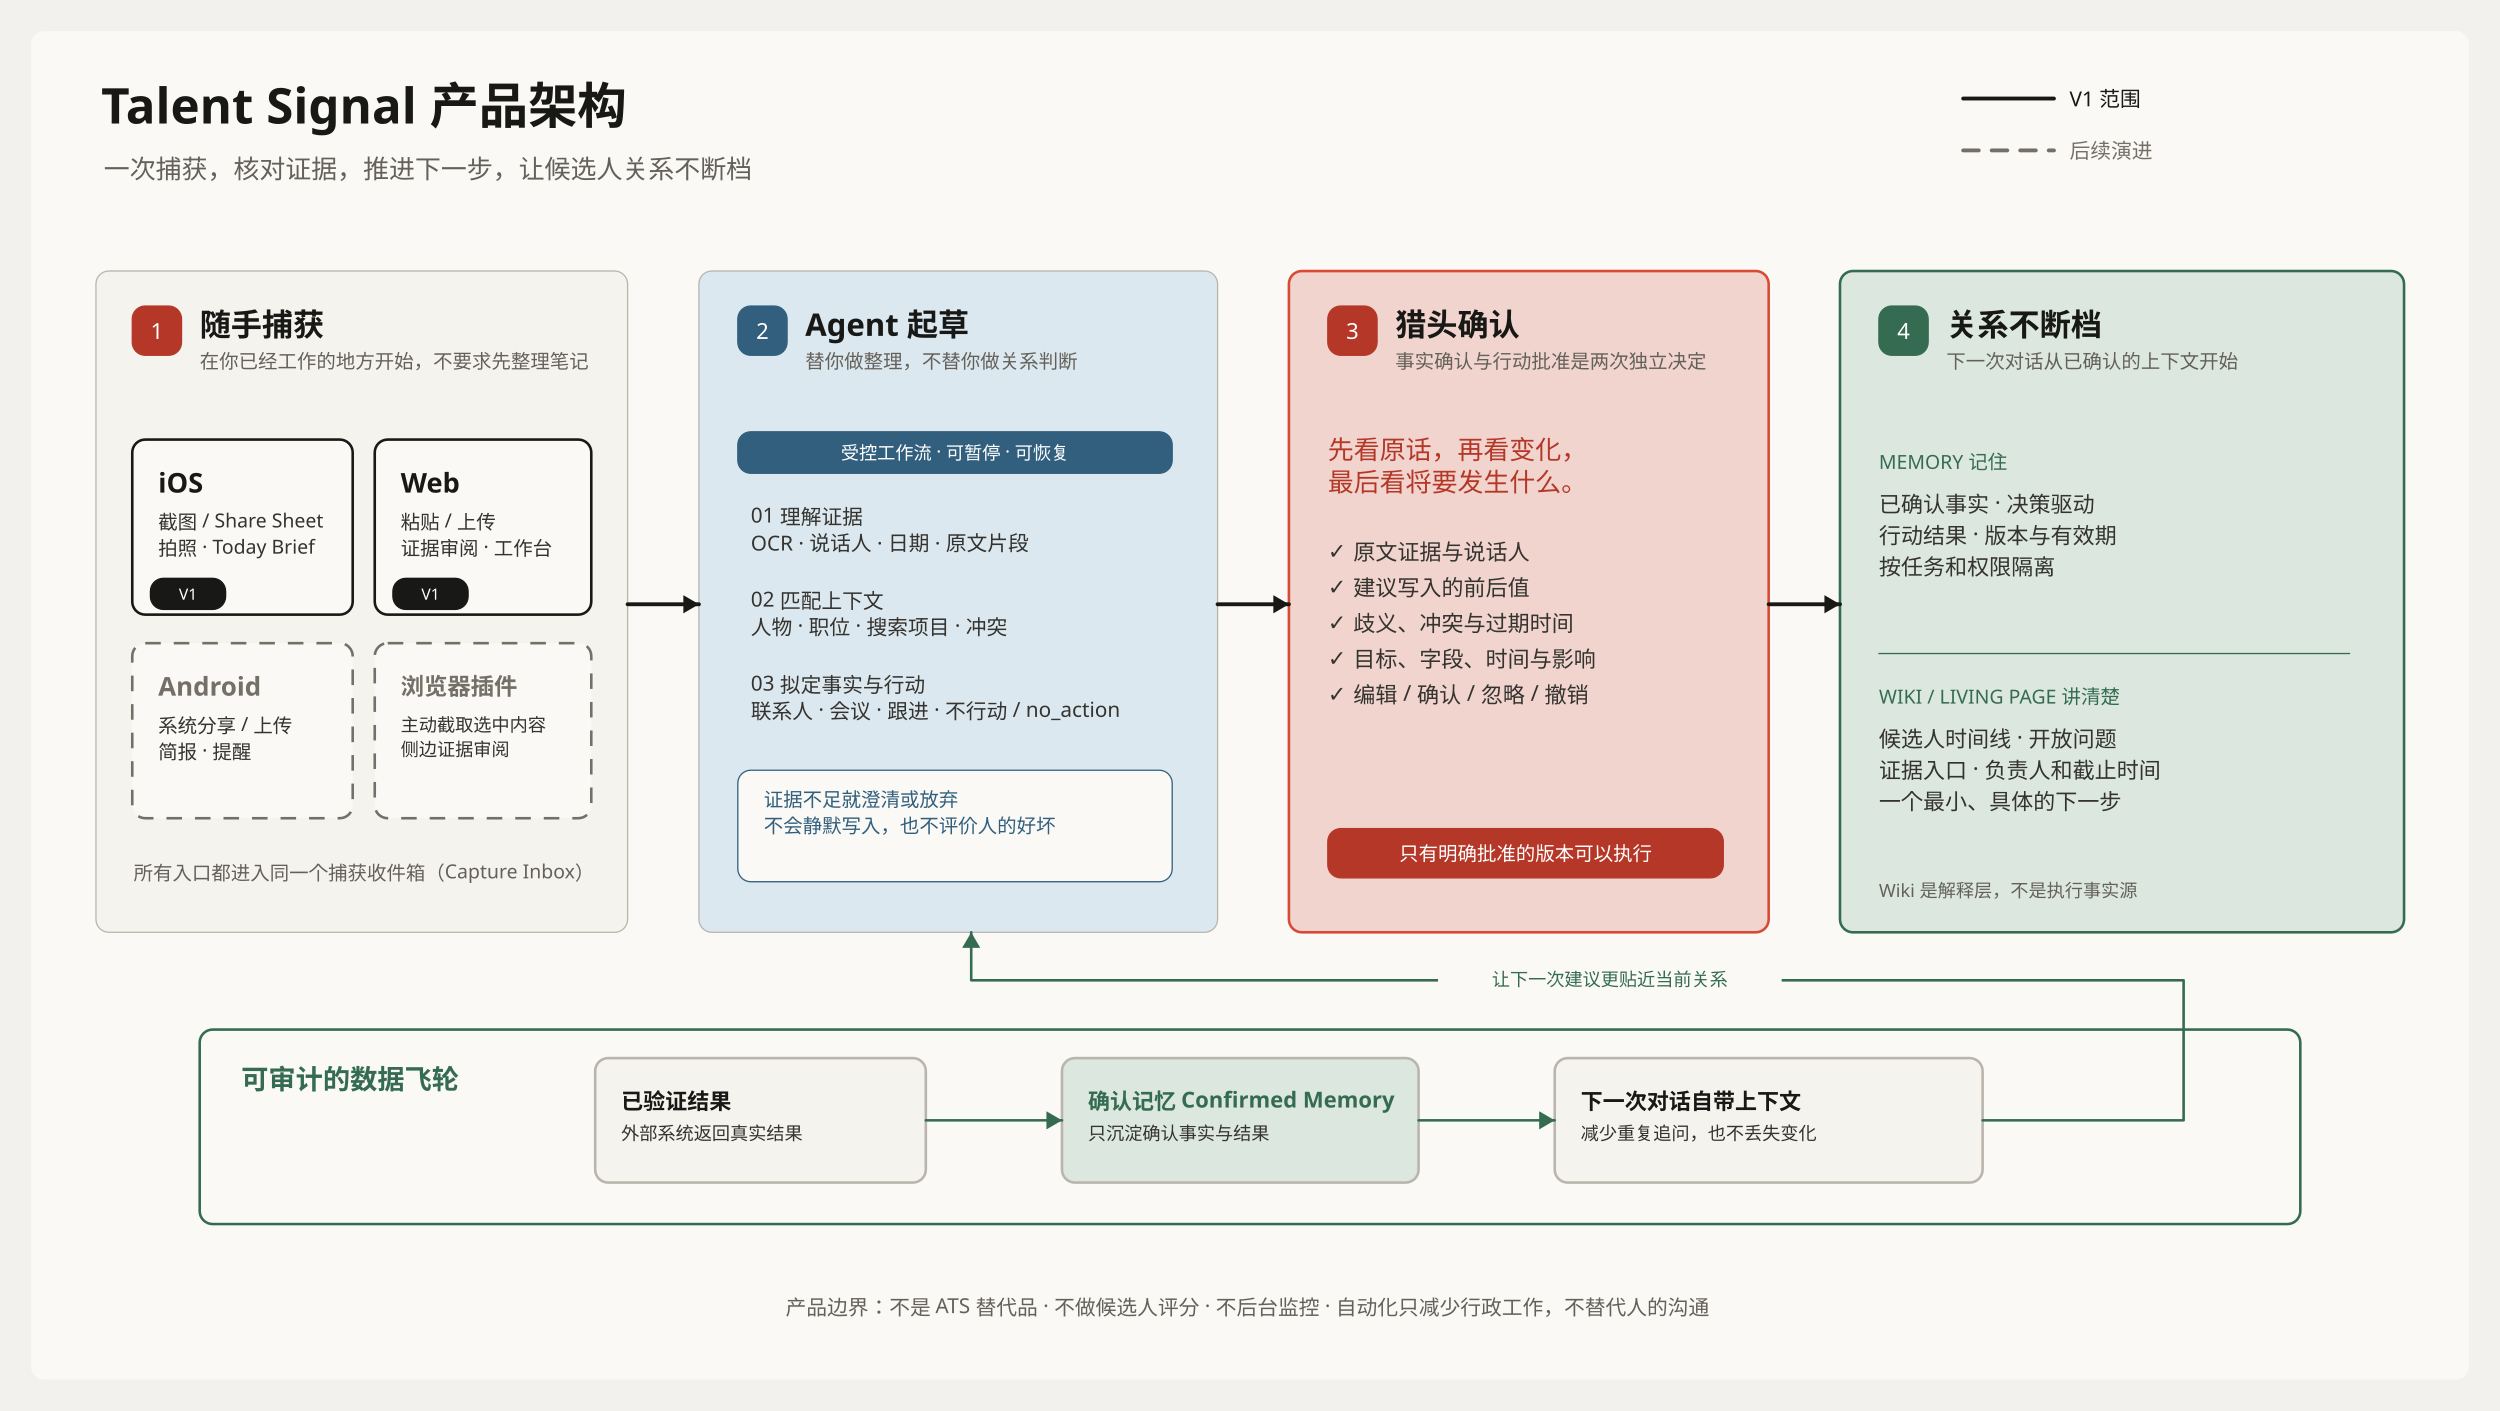
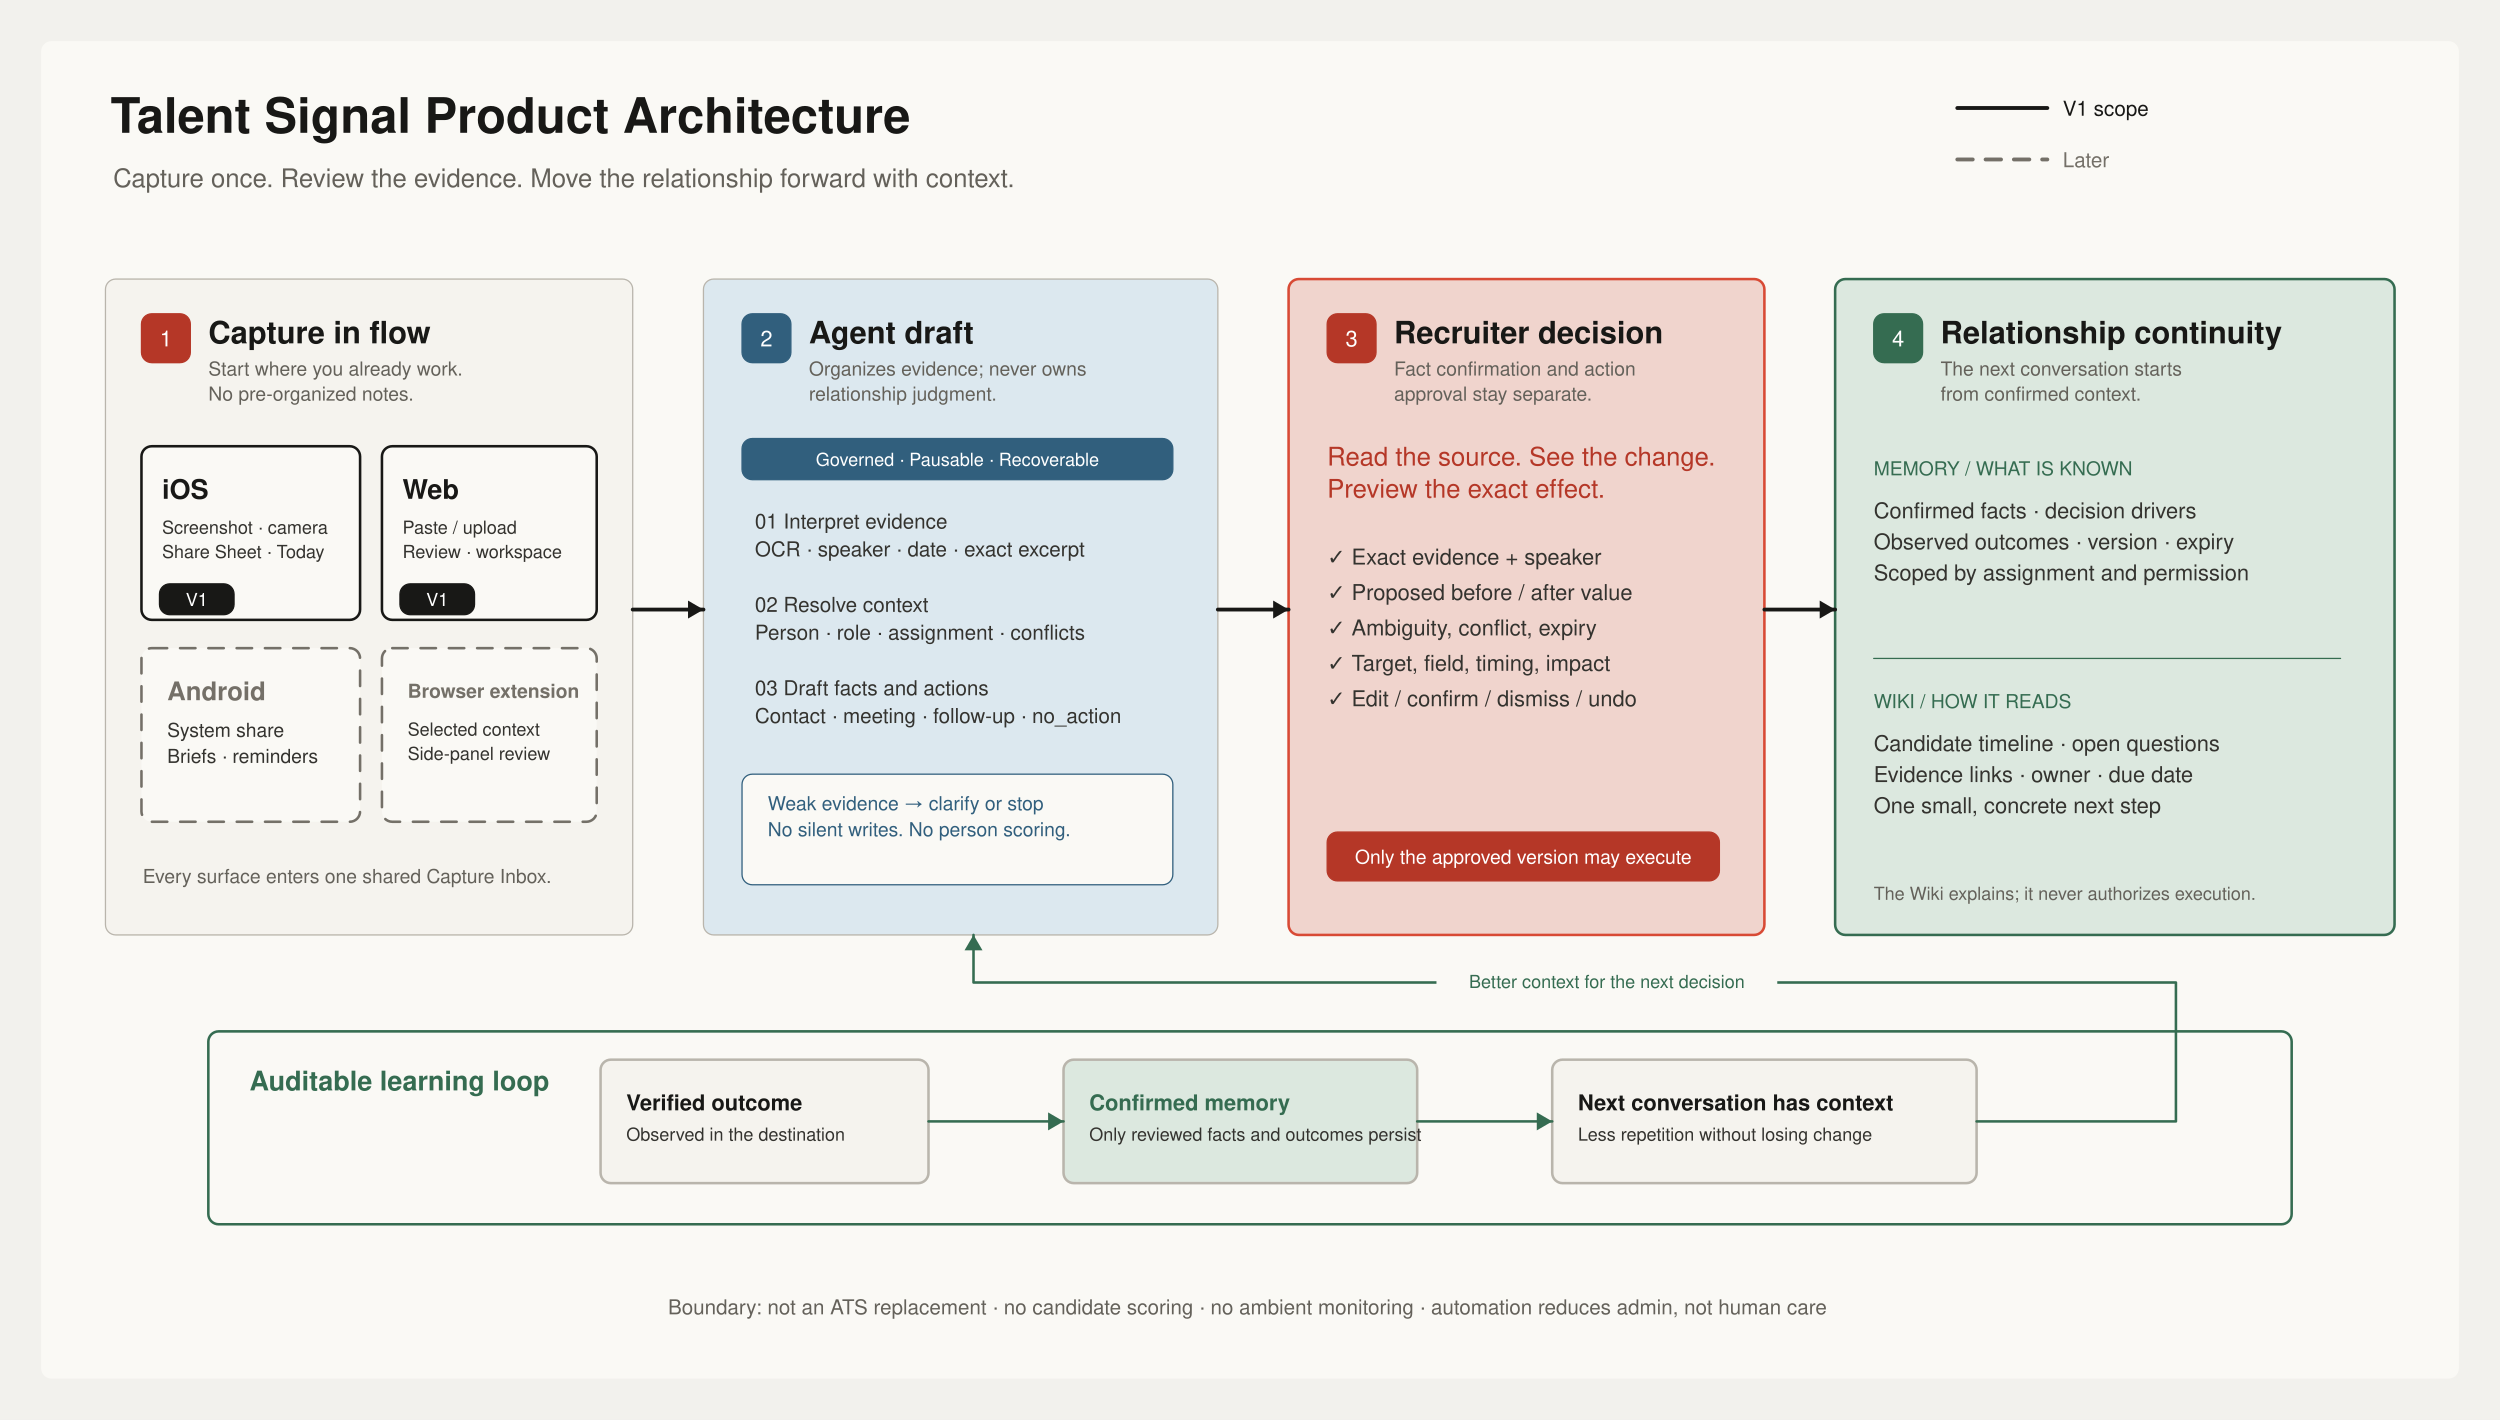
- <svg xmlns="http://www.w3.org/2000/svg" viewBox="-4 -4 1928 1088" width="1928" height="1088">
-   <rect x="-4" y="-4" width="1928" height="1088" fill="#f2f1ed" />
-   <rect x="20" y="20" width="1880" height="1040" rx="10" fill="#faf9f5" stroke="none" stroke-width="0" stroke-dasharray="none" />
-   <text fill="#181816" font-family="Hiragino Sans GB, sans-serif" font-size="38" font-weight="700" text-anchor="start">
-     <tspan x="74" y="91.25">Talent Signal 产品架构</tspan>
-   </text>
-   <text fill="#64615a" font-family="Hiragino Sans GB, sans-serif" font-size="20" font-weight="400" text-anchor="start">
-     <tspan x="76" y="133.5">一次捕获，核对证据，推进下一步，让候选人关系不断档</tspan>
-   </text>
-   <polyline points="1510,72 1580,72" fill="none" stroke="#181816" stroke-width="3" stroke-linecap="round" stroke-linejoin="round" stroke-dasharray="none" />
-   <text fill="#181816" font-family="Hiragino Sans GB, sans-serif" font-size="16" font-weight="400" text-anchor="start">
-     <tspan x="1592" y="78">V1 范围</tspan>
-   </text>
-   <polyline points="1510,112 1580,112" fill="none" stroke="#747068" stroke-width="3" stroke-linecap="round" stroke-linejoin="round" stroke-dasharray="12 10" />
-   <text fill="#747068" font-family="Hiragino Sans GB, sans-serif" font-size="16" font-weight="400" text-anchor="start">
-     <tspan x="1592" y="118">后续演进</tspan>
-   </text>
-   <rect x="70" y="205" width="410" height="510" rx="10" fill="#f5f3ee" stroke="#b9b5ac" stroke-width="1" stroke-dasharray="none" />
-   <rect x="535" y="205" width="400" height="510" rx="10" fill="#dce8ef" stroke="#b9b5ac" stroke-width="1" stroke-dasharray="none" />
-   <rect x="990" y="205" width="370" height="510" rx="10" fill="#f0d4cd" stroke="#d84a35" stroke-width="2" stroke-dasharray="none" />
-   <rect x="1415" y="205" width="435" height="510" rx="10" fill="#dce8df" stroke="#356c51" stroke-width="2" stroke-dasharray="none" />
-   <polyline points="480,462 535,462" fill="none" stroke="#181816" stroke-width="3" stroke-linecap="round" stroke-linejoin="round" stroke-dasharray="none" />
+ <svg xmlns="http://www.w3.org/2000/svg" viewBox="-12 -12 1944 1104" width="1944" height="1104">
+   <rect x="-12" y="-12" width="1944" height="1104" fill="#f2f1ed" />
+   <rect x="20" y="20" width="1880" height="1040" rx="8" fill="#faf9f5" stroke="none" stroke-width="0" stroke-dasharray="none" stroke-linecap="round" stroke-linejoin="round" opacity="1" />
+   <text fill="#181816" font-family="&quot;Helvetica Neue&quot;, Helvetica, &quot;PingFang SC&quot;, Arial, sans-serif" font-size="38" font-weight="700" text-anchor="start" opacity="1">
+     <tspan x="74" y="91.25">Talent Signal Product Architecture</tspan>
+   </text>
+   <text fill="#64615a" font-family="&quot;Helvetica Neue&quot;, Helvetica, &quot;PingFang SC&quot;, Arial, sans-serif" font-size="20" font-weight="400" text-anchor="start" opacity="1">
+     <tspan x="76" y="133.5">Capture once. Review the evidence. Move the relationship forward with context.</tspan>
+   </text>
+   <polyline points="1510,72 1580,72" fill="none" stroke="#181816" stroke-width="3" stroke-dasharray="none" stroke-linecap="round" stroke-linejoin="round" opacity="1" />
+   <text fill="#181816" font-family="&quot;Helvetica Neue&quot;, Helvetica, &quot;PingFang SC&quot;, Arial, sans-serif" font-size="16" font-weight="400" text-anchor="start" opacity="1">
+     <tspan x="1592" y="78">V1 scope</tspan>
+   </text>
+   <polyline points="1510,112 1580,112" fill="none" stroke="#747068" stroke-width="3" stroke-dasharray="12 10" stroke-linecap="round" stroke-linejoin="round" opacity="1" />
+   <text fill="#747068" font-family="&quot;Helvetica Neue&quot;, Helvetica, &quot;PingFang SC&quot;, Arial, sans-serif" font-size="16" font-weight="400" text-anchor="start" opacity="1">
+     <tspan x="1592" y="118">Later</tspan>
+   </text>
+   <rect x="70" y="205" width="410" height="510" rx="8" fill="#f5f3ee" stroke="#b9b5ac" stroke-width="1" stroke-dasharray="none" stroke-linecap="round" stroke-linejoin="round" opacity="1" />
+   <rect x="535" y="205" width="400" height="510" rx="8" fill="#dce8ef" stroke="#b9b5ac" stroke-width="1" stroke-dasharray="none" stroke-linecap="round" stroke-linejoin="round" opacity="1" />
+   <rect x="990" y="205" width="370" height="510" rx="8" fill="#f0d4cd" stroke="#d84a35" stroke-width="2" stroke-dasharray="none" stroke-linecap="round" stroke-linejoin="round" opacity="1" />
+   <rect x="1415" y="205" width="435" height="510" rx="8" fill="#dce8df" stroke="#356c51" stroke-width="2" stroke-dasharray="none" stroke-linecap="round" stroke-linejoin="round" opacity="1" />
+   <polyline points="480,462 535,462" fill="none" stroke="#181816" stroke-width="3" stroke-dasharray="none" stroke-linecap="round" stroke-linejoin="round" opacity="1" />
  <polygon points="535,462 523,469 523,455" fill="#181816" />
-   <polyline points="935,462 990,462" fill="none" stroke="#181816" stroke-width="3" stroke-linecap="round" stroke-linejoin="round" stroke-dasharray="none" />
+   <polyline points="935,462 990,462" fill="none" stroke="#181816" stroke-width="3" stroke-dasharray="none" stroke-linecap="round" stroke-linejoin="round" opacity="1" />
  <polygon points="990,462 978,469 978,455" fill="#181816" />
-   <polyline points="1360,462 1415,462" fill="none" stroke="#181816" stroke-width="3" stroke-linecap="round" stroke-linejoin="round" stroke-dasharray="none" />
+   <polyline points="1360,462 1415,462" fill="none" stroke="#181816" stroke-width="3" stroke-dasharray="none" stroke-linecap="round" stroke-linejoin="round" opacity="1" />
  <polygon points="1415,462 1403,469 1403,455" fill="#181816" />
-   <rect x="98" y="232" width="38" height="38" rx="10" fill="#b53727" stroke="#b53727" stroke-width="1" stroke-dasharray="none" />
-   <text fill="#ffffff" font-family="Hiragino Sans GB, sans-serif" font-size="17" font-weight="400" text-anchor="middle">
+   <rect x="98" y="232" width="38" height="38" rx="8" fill="#b53727" stroke="#b53727" stroke-width="1" stroke-dasharray="none" stroke-linecap="round" stroke-linejoin="round" opacity="1" />
+   <text fill="#ffffff" font-family="&quot;Helvetica Neue&quot;, Helvetica, &quot;PingFang SC&quot;, Arial, sans-serif" font-size="17" font-weight="400" text-anchor="middle" opacity="1">
    <tspan x="117" y="257.375">1</tspan>
  </text>
-   <text fill="#181816" font-family="Hiragino Sans GB, sans-serif" font-size="24" font-weight="700" text-anchor="start">
-     <tspan x="150" y="255">随手捕获</tspan>
-   </text>
-   <text fill="#64615a" font-family="Hiragino Sans GB, sans-serif" font-size="15" font-weight="400" text-anchor="start">
-     <tspan x="150" y="280">在你已经工作的地方开始，不要求先整理笔记</tspan>
-   </text>
-   <rect x="98" y="335" width="170" height="135" rx="10" fill="#faf9f5" stroke="#181816" stroke-width="2" stroke-dasharray="none" />
-   <text fill="#181816" font-family="Hiragino Sans GB, sans-serif" font-size="21" font-weight="700" text-anchor="start">
-     <tspan x="118" y="375.875">iOS</tspan>
-   </text>
-   <text fill="#34332f" font-family="Hiragino Sans GB, sans-serif" font-size="15" font-weight="400" text-anchor="start">
-     <tspan x="118" y="404">截图 / Share Sheet</tspan>
-     <tspan x="118" y="424.25">拍照 · Today Brief</tspan>
-   </text>
-   <rect x="112" y="442" width="58" height="24" rx="10" fill="#181816" stroke="#181816" stroke-width="1" stroke-dasharray="none" />
-   <text fill="#ffffff" font-family="Hiragino Sans GB, sans-serif" font-size="12" font-weight="400" text-anchor="middle">
-     <tspan x="141" y="458.5">V1</tspan>
-   </text>
-   <rect x="285" y="335" width="167" height="135" rx="10" fill="#faf9f5" stroke="#181816" stroke-width="2" stroke-dasharray="none" />
-   <text fill="#181816" font-family="Hiragino Sans GB, sans-serif" font-size="21" font-weight="700" text-anchor="start">
-     <tspan x="305" y="375.875">Web</tspan>
-   </text>
-   <text fill="#34332f" font-family="Hiragino Sans GB, sans-serif" font-size="15" font-weight="400" text-anchor="start">
-     <tspan x="305" y="404">粘贴 / 上传</tspan>
-     <tspan x="305" y="424.25">证据审阅 · 工作台</tspan>
-   </text>
-   <rect x="299" y="442" width="58" height="24" rx="10" fill="#181816" stroke="#181816" stroke-width="1" stroke-dasharray="none" />
-   <text fill="#ffffff" font-family="Hiragino Sans GB, sans-serif" font-size="12" font-weight="400" text-anchor="middle">
-     <tspan x="328" y="458.5">V1</tspan>
-   </text>
-   <rect x="98" y="492" width="170" height="135" rx="10" fill="#faf9f5" stroke="#747068" stroke-width="2" stroke-dasharray="12 10" />
-   <text fill="#747068" font-family="Hiragino Sans GB, sans-serif" font-size="20" font-weight="700" text-anchor="start">
+   <text fill="#181816" font-family="&quot;Helvetica Neue&quot;, Helvetica, &quot;PingFang SC&quot;, Arial, sans-serif" font-size="24" font-weight="700" text-anchor="start" opacity="1">
+     <tspan x="150" y="255">Capture in flow</tspan>
+   </text>
+   <text fill="#64615a" font-family="&quot;Helvetica Neue&quot;, Helvetica, &quot;PingFang SC&quot;, Arial, sans-serif" font-size="15" font-weight="400" text-anchor="start" opacity="1">
+     <tspan x="150" y="280">Start where you already work.</tspan>
+     <tspan x="150" y="299.5">No pre-organized notes.</tspan>
+   </text>
+   <rect x="98" y="335" width="170" height="135" rx="8" fill="#faf9f5" stroke="#181816" stroke-width="2" stroke-dasharray="none" stroke-linecap="round" stroke-linejoin="round" opacity="1" />
+   <text fill="#181816" font-family="&quot;Helvetica Neue&quot;, Helvetica, &quot;PingFang SC&quot;, Arial, sans-serif" font-size="21" font-weight="700" text-anchor="start" opacity="1">
+     <tspan x="114" y="375.875">iOS</tspan>
+   </text>
+   <text fill="#34332f" font-family="&quot;Helvetica Neue&quot;, Helvetica, &quot;PingFang SC&quot;, Arial, sans-serif" font-size="14" font-weight="400" text-anchor="start" opacity="1">
+     <tspan x="114" y="403">Screenshot · camera</tspan>
+     <tspan x="114" y="421.9">Share Sheet · Today</tspan>
+   </text>
+   <rect x="112" y="442" width="58" height="24" rx="8" fill="#181816" stroke="#181816" stroke-width="1" stroke-dasharray="none" stroke-linecap="round" stroke-linejoin="round" opacity="1" />
+   <text fill="#ffffff" font-family="&quot;Helvetica Neue&quot;, Helvetica, &quot;PingFang SC&quot;, Arial, sans-serif" font-size="14" font-weight="400" text-anchor="middle" opacity="1">
+     <tspan x="141" y="459.25">V1</tspan>
+   </text>
+   <rect x="285" y="335" width="167" height="135" rx="8" fill="#faf9f5" stroke="#181816" stroke-width="2" stroke-dasharray="none" stroke-linecap="round" stroke-linejoin="round" opacity="1" />
+   <text fill="#181816" font-family="&quot;Helvetica Neue&quot;, Helvetica, &quot;PingFang SC&quot;, Arial, sans-serif" font-size="21" font-weight="700" text-anchor="start" opacity="1">
+     <tspan x="301" y="375.875">Web</tspan>
+   </text>
+   <text fill="#34332f" font-family="&quot;Helvetica Neue&quot;, Helvetica, &quot;PingFang SC&quot;, Arial, sans-serif" font-size="14" font-weight="400" text-anchor="start" opacity="1">
+     <tspan x="301" y="403">Paste / upload</tspan>
+     <tspan x="301" y="421.9">Review · workspace</tspan>
+   </text>
+   <rect x="299" y="442" width="58" height="24" rx="8" fill="#181816" stroke="#181816" stroke-width="1" stroke-dasharray="none" stroke-linecap="round" stroke-linejoin="round" opacity="1" />
+   <text fill="#ffffff" font-family="&quot;Helvetica Neue&quot;, Helvetica, &quot;PingFang SC&quot;, Arial, sans-serif" font-size="14" font-weight="400" text-anchor="middle" opacity="1">
+     <tspan x="328" y="459.25">V1</tspan>
+   </text>
+   <rect x="98" y="492" width="170" height="135" rx="8" fill="#faf9f5" stroke="#747068" stroke-width="2" stroke-dasharray="12 10" stroke-linecap="round" stroke-linejoin="round" opacity="1" />
+   <text fill="#747068" font-family="&quot;Helvetica Neue&quot;, Helvetica, &quot;PingFang SC&quot;, Arial, sans-serif" font-size="20" font-weight="700" text-anchor="start" opacity="1">
    <tspan x="118" y="532.5">Android</tspan>
  </text>
-   <text fill="#34332f" font-family="Hiragino Sans GB, sans-serif" font-size="15" font-weight="400" text-anchor="start">
-     <tspan x="118" y="561">系统分享 / 上传</tspan>
-     <tspan x="118" y="581.25">简报 · 提醒</tspan>
-   </text>
-   <rect x="285" y="492" width="167" height="135" rx="10" fill="#faf9f5" stroke="#747068" stroke-width="2" stroke-dasharray="12 10" />
-   <text fill="#747068" font-family="Hiragino Sans GB, sans-serif" font-size="18" font-weight="700" text-anchor="start">
-     <tspan x="305" y="531.75">浏览器插件</tspan>
-   </text>
-   <text fill="#34332f" font-family="Hiragino Sans GB, sans-serif" font-size="14" font-weight="400" text-anchor="start">
-     <tspan x="305" y="560">主动截取选中内容</tspan>
-     <tspan x="305" y="578.9">侧边证据审阅</tspan>
-   </text>
-   <text fill="#64615a" font-family="Hiragino Sans GB, sans-serif" font-size="15" font-weight="400" text-anchor="start">
-     <tspan x="99" y="674.625">所有入口都进入同一个捕获收件箱（Capture Inbox）</tspan>
-   </text>
-   <rect x="565" y="232" width="38" height="38" rx="10" fill="#315f7d" stroke="#315f7d" stroke-width="1" stroke-dasharray="none" />
-   <text fill="#ffffff" font-family="Hiragino Sans GB, sans-serif" font-size="17" font-weight="400" text-anchor="middle">
+   <text fill="#34332f" font-family="&quot;Helvetica Neue&quot;, Helvetica, &quot;PingFang SC&quot;, Arial, sans-serif" font-size="15" font-weight="400" text-anchor="start" opacity="1">
+     <tspan x="118" y="561">System share</tspan>
+     <tspan x="118" y="581.25">Briefs · reminders</tspan>
+   </text>
+   <rect x="285" y="492" width="167" height="135" rx="8" fill="#faf9f5" stroke="#747068" stroke-width="2" stroke-dasharray="12 10" stroke-linecap="round" stroke-linejoin="round" opacity="1" />
+   <text fill="#747068" font-family="&quot;Helvetica Neue&quot;, Helvetica, &quot;PingFang SC&quot;, Arial, sans-serif" font-size="15" font-weight="700" text-anchor="start" opacity="1">
+     <tspan x="305" y="530.625">Browser extension</tspan>
+   </text>
+   <text fill="#34332f" font-family="&quot;Helvetica Neue&quot;, Helvetica, &quot;PingFang SC&quot;, Arial, sans-serif" font-size="14" font-weight="400" text-anchor="start" opacity="1">
+     <tspan x="305" y="560">Selected context</tspan>
+     <tspan x="305" y="578.9">Side-panel review</tspan>
+   </text>
+   <text fill="#64615a" font-family="&quot;Helvetica Neue&quot;, Helvetica, &quot;PingFang SC&quot;, Arial, sans-serif" font-size="15" font-weight="400" text-anchor="start" opacity="1">
+     <tspan x="99" y="674.625">Every surface enters one shared Capture Inbox.</tspan>
+   </text>
+   <rect x="565" y="232" width="38" height="38" rx="8" fill="#315f7d" stroke="#315f7d" stroke-width="1" stroke-dasharray="none" stroke-linecap="round" stroke-linejoin="round" opacity="1" />
+   <text fill="#ffffff" font-family="&quot;Helvetica Neue&quot;, Helvetica, &quot;PingFang SC&quot;, Arial, sans-serif" font-size="17" font-weight="400" text-anchor="middle" opacity="1">
    <tspan x="584" y="257.375">2</tspan>
  </text>
-   <text fill="#181816" font-family="Hiragino Sans GB, sans-serif" font-size="24" font-weight="700" text-anchor="start">
-     <tspan x="617" y="255">Agent 起草</tspan>
-   </text>
-   <text fill="#64615a" font-family="Hiragino Sans GB, sans-serif" font-size="15" font-weight="400" text-anchor="start">
-     <tspan x="617" y="280">替你做整理，不替你做关系判断</tspan>
-   </text>
-   <rect x="565" y="329" width="335" height="32" rx="10" fill="#315f7d" stroke="#315f7d" stroke-width="1" stroke-dasharray="none" />
-   <text fill="#ffffff" font-family="Hiragino Sans GB, sans-serif" font-size="14" font-weight="400" text-anchor="middle">
-     <tspan x="732.5" y="350.25">受控工作流 · 可暂停 · 可恢复</tspan>
-   </text>
-   <text fill="#34332f" font-family="Hiragino Sans GB, sans-serif" font-size="16" font-weight="400" text-anchor="start">
-     <tspan x="575" y="399">01  理解证据</tspan>
-     <tspan x="575" y="420.6">      OCR · 说话人 · 日期 · 原文片段</tspan>
+   <text fill="#181816" font-family="&quot;Helvetica Neue&quot;, Helvetica, &quot;PingFang SC&quot;, Arial, sans-serif" font-size="24" font-weight="700" text-anchor="start" opacity="1">
+     <tspan x="617" y="255">Agent draft</tspan>
+   </text>
+   <text fill="#64615a" font-family="&quot;Helvetica Neue&quot;, Helvetica, &quot;PingFang SC&quot;, Arial, sans-serif" font-size="15" font-weight="400" text-anchor="start" opacity="1">
+     <tspan x="617" y="280">Organizes evidence; never owns</tspan>
+     <tspan x="617" y="299.5">relationship judgment.</tspan>
+   </text>
+   <rect x="565" y="329" width="335" height="32" rx="8" fill="#315f7d" stroke="#315f7d" stroke-width="1" stroke-dasharray="none" stroke-linecap="round" stroke-linejoin="round" opacity="1" />
+   <text fill="#ffffff" font-family="&quot;Helvetica Neue&quot;, Helvetica, &quot;PingFang SC&quot;, Arial, sans-serif" font-size="14" font-weight="400" text-anchor="middle" opacity="1">
+     <tspan x="732.5" y="350.25">Governed · Pausable · Recoverable</tspan>
+   </text>
+   <text fill="#34332f" font-family="&quot;Helvetica Neue&quot;, Helvetica, &quot;PingFang SC&quot;, Arial, sans-serif" font-size="16" font-weight="400" text-anchor="start" opacity="1">
+     <tspan x="575" y="399">01  Interpret evidence</tspan>
+     <tspan x="575" y="420.6">      OCR · speaker · date · exact excerpt</tspan>
    <tspan x="575" y="442.2" />
-     <tspan x="575" y="463.8">02  匹配上下文</tspan>
-     <tspan x="575" y="485.4">      人物 · 职位 · 搜索项目 · 冲突</tspan>
+     <tspan x="575" y="463.8">02  Resolve context</tspan>
+     <tspan x="575" y="485.4">      Person · role · assignment · conflicts</tspan>
    <tspan x="575" y="507" />
-     <tspan x="575" y="528.6">03  拟定事实与行动</tspan>
-     <tspan x="575" y="550.2">      联系人 · 会议 · 跟进 · 不行动 / no_action</tspan>
-   </text>
-   <rect x="565" y="590" width="335" height="86" rx="10" fill="#faf9f5" stroke="#315f7d" stroke-width="1" stroke-dasharray="none" />
-   <text fill="#315f7d" font-family="Hiragino Sans GB, sans-serif" font-size="15" font-weight="400" text-anchor="start">
-     <tspan x="585" y="618">证据不足就澄清或放弃</tspan>
-     <tspan x="585" y="638.25">不会静默写入，也不评价人的好坏</tspan>
-   </text>
-   <rect x="1020" y="232" width="38" height="38" rx="10" fill="#b53727" stroke="#b53727" stroke-width="1" stroke-dasharray="none" />
-   <text fill="#ffffff" font-family="Hiragino Sans GB, sans-serif" font-size="17" font-weight="400" text-anchor="middle">
+     <tspan x="575" y="528.6">03  Draft facts and actions</tspan>
+     <tspan x="575" y="550.2">      Contact · meeting · follow-up · no_action</tspan>
+   </text>
+   <rect x="565" y="590" width="335" height="86" rx="8" fill="#faf9f5" stroke="#315f7d" stroke-width="1" stroke-dasharray="none" stroke-linecap="round" stroke-linejoin="round" opacity="1" />
+   <text fill="#315f7d" font-family="&quot;Helvetica Neue&quot;, Helvetica, &quot;PingFang SC&quot;, Arial, sans-serif" font-size="15" font-weight="400" text-anchor="start" opacity="1">
+     <tspan x="585" y="618">Weak evidence → clarify or stop</tspan>
+     <tspan x="585" y="638.25">No silent writes. No person scoring.</tspan>
+   </text>
+   <rect x="1020" y="232" width="38" height="38" rx="8" fill="#b53727" stroke="#b53727" stroke-width="1" stroke-dasharray="none" stroke-linecap="round" stroke-linejoin="round" opacity="1" />
+   <text fill="#ffffff" font-family="&quot;Helvetica Neue&quot;, Helvetica, &quot;PingFang SC&quot;, Arial, sans-serif" font-size="17" font-weight="400" text-anchor="middle" opacity="1">
    <tspan x="1039" y="257.375">3</tspan>
  </text>
-   <text fill="#181816" font-family="Hiragino Sans GB, sans-serif" font-size="24" font-weight="700" text-anchor="start">
-     <tspan x="1072" y="255">猎头确认</tspan>
-   </text>
-   <text fill="#64615a" font-family="Hiragino Sans GB, sans-serif" font-size="15" font-weight="400" text-anchor="start">
-     <tspan x="1072" y="280">事实确认与行动批准是两次独立决定</tspan>
-   </text>
-   <text fill="#b53727" font-family="Hiragino Sans GB, sans-serif" font-size="20" font-weight="400" text-anchor="start">
-     <tspan x="1020" y="350">先看原话，再看变化，</tspan>
-     <tspan x="1020" y="375">最后看将要发生什么。</tspan>
-   </text>
-   <text fill="#34332f" font-family="Hiragino Sans GB, sans-serif" font-size="17" font-weight="400" text-anchor="start">
-     <tspan x="1020" y="427">✓  原文证据与说话人</tspan>
-     <tspan x="1020" y="454.54">✓  建议写入的前后值</tspan>
-     <tspan x="1020" y="482.08">✓  歧义、冲突与过期时间</tspan>
-     <tspan x="1020" y="509.62">✓  目标、字段、时间与影响</tspan>
-     <tspan x="1020" y="537.16">✓  编辑 / 确认 / 忽略 / 撤销</tspan>
-   </text>
-   <rect x="1020" y="635" width="305" height="38" rx="10" fill="#b53727" stroke="#b53727" stroke-width="1" stroke-dasharray="none" />
-   <text fill="#ffffff" font-family="Hiragino Sans GB, sans-serif" font-size="15" font-weight="400" text-anchor="middle">
-     <tspan x="1172.5" y="659.625">只有明确批准的版本可以执行</tspan>
-   </text>
-   <rect x="1445" y="232" width="38" height="38" rx="10" fill="#356c51" stroke="#356c51" stroke-width="1" stroke-dasharray="none" />
-   <text fill="#ffffff" font-family="Hiragino Sans GB, sans-serif" font-size="17" font-weight="400" text-anchor="middle">
+   <text fill="#181816" font-family="&quot;Helvetica Neue&quot;, Helvetica, &quot;PingFang SC&quot;, Arial, sans-serif" font-size="24" font-weight="700" text-anchor="start" opacity="1">
+     <tspan x="1072" y="255">Recruiter decision</tspan>
+   </text>
+   <text fill="#64615a" font-family="&quot;Helvetica Neue&quot;, Helvetica, &quot;PingFang SC&quot;, Arial, sans-serif" font-size="15" font-weight="400" text-anchor="start" opacity="1">
+     <tspan x="1072" y="280">Fact confirmation and action</tspan>
+     <tspan x="1072" y="299.5">approval stay separate.</tspan>
+   </text>
+   <text fill="#b53727" font-family="&quot;Helvetica Neue&quot;, Helvetica, &quot;PingFang SC&quot;, Arial, sans-serif" font-size="20" font-weight="400" text-anchor="start" opacity="1">
+     <tspan x="1020" y="350">Read the source. See the change.</tspan>
+     <tspan x="1020" y="375">Preview the exact effect.</tspan>
+   </text>
+   <text fill="#34332f" font-family="&quot;Helvetica Neue&quot;, Helvetica, &quot;PingFang SC&quot;, Arial, sans-serif" font-size="17" font-weight="400" text-anchor="start" opacity="1">
+     <tspan x="1020" y="427">✓  Exact evidence + speaker</tspan>
+     <tspan x="1020" y="454.54">✓  Proposed before / after value</tspan>
+     <tspan x="1020" y="482.08">✓  Ambiguity, conflict, expiry</tspan>
+     <tspan x="1020" y="509.62">✓  Target, field, timing, impact</tspan>
+     <tspan x="1020" y="537.16">✓  Edit / confirm / dismiss / undo</tspan>
+   </text>
+   <rect x="1020" y="635" width="305" height="38" rx="8" fill="#b53727" stroke="#b53727" stroke-width="1" stroke-dasharray="none" stroke-linecap="round" stroke-linejoin="round" opacity="1" />
+   <text fill="#ffffff" font-family="&quot;Helvetica Neue&quot;, Helvetica, &quot;PingFang SC&quot;, Arial, sans-serif" font-size="15" font-weight="400" text-anchor="middle" opacity="1">
+     <tspan x="1172.5" y="659.625">Only the approved version may execute</tspan>
+   </text>
+   <rect x="1445" y="232" width="38" height="38" rx="8" fill="#356c51" stroke="#356c51" stroke-width="1" stroke-dasharray="none" stroke-linecap="round" stroke-linejoin="round" opacity="1" />
+   <text fill="#ffffff" font-family="&quot;Helvetica Neue&quot;, Helvetica, &quot;PingFang SC&quot;, Arial, sans-serif" font-size="17" font-weight="400" text-anchor="middle" opacity="1">
    <tspan x="1464" y="257.375">4</tspan>
  </text>
-   <text fill="#181816" font-family="Hiragino Sans GB, sans-serif" font-size="24" font-weight="700" text-anchor="start">
-     <tspan x="1497" y="255">关系不断档</tspan>
-   </text>
-   <text fill="#64615a" font-family="Hiragino Sans GB, sans-serif" font-size="15" font-weight="400" text-anchor="start">
-     <tspan x="1497" y="280">下一次对话从已确认的上下文开始</tspan>
-   </text>
-   <text fill="#356c51" font-family="Hiragino Sans GB, sans-serif" font-size="15" font-weight="400" text-anchor="start">
-     <tspan x="1445" y="357.625">MEMORY 记住</tspan>
-   </text>
-   <text fill="#34332f" font-family="Hiragino Sans GB, sans-serif" font-size="17" font-weight="400" text-anchor="start">
-     <tspan x="1445" y="391">已确认事实 · 决策驱动</tspan>
-     <tspan x="1445" y="415.14">行动结果 · 版本与有效期</tspan>
-     <tspan x="1445" y="439.28">按任务和权限隔离</tspan>
-   </text>
-   <polyline points="1445,500 1808,500" fill="none" stroke="#356c51" stroke-width="1" stroke-linecap="round" stroke-linejoin="round" stroke-dasharray="none" />
-   <text fill="#356c51" font-family="Hiragino Sans GB, sans-serif" font-size="15" font-weight="400" text-anchor="start">
-     <tspan x="1445" y="538.625">WIKI / LIVING PAGE 讲清楚</tspan>
-   </text>
-   <text fill="#34332f" font-family="Hiragino Sans GB, sans-serif" font-size="17" font-weight="400" text-anchor="start">
-     <tspan x="1445" y="572">候选人时间线 · 开放问题</tspan>
-     <tspan x="1445" y="596.14">证据入口 · 负责人和截止时间</tspan>
-     <tspan x="1445" y="620.28">一个最小、具体的下一步</tspan>
-   </text>
-   <text fill="#64615a" font-family="Hiragino Sans GB, sans-serif" font-size="14" font-weight="400" text-anchor="start">
-     <tspan x="1445" y="687.75">Wiki 是解释层，不是执行事实源</tspan>
-   </text>
-   <rect x="150" y="790" width="1620" height="150" rx="10" fill="#faf9f5" stroke="#356c51" stroke-width="2" stroke-dasharray="none" />
-   <text fill="#356c51" font-family="Hiragino Sans GB, sans-serif" font-size="21" font-weight="700" text-anchor="start">
-     <tspan x="182" y="835.875">可审计的数据飞轮</tspan>
-   </text>
-   <rect x="455" y="812" width="255" height="96" rx="10" fill="#f5f3ee" stroke="#b9b5ac" stroke-width="2" stroke-dasharray="none" />
-   <text fill="#181816" font-family="Hiragino Sans GB, sans-serif" font-size="17" font-weight="700" text-anchor="start">
-     <tspan x="475" y="851.375">已验证结果</tspan>
-   </text>
-   <text fill="#34332f" font-family="Hiragino Sans GB, sans-serif" font-size="14" font-weight="400" text-anchor="start">
-     <tspan x="475" y="875">外部系统返回真实结果</tspan>
-   </text>
-   <rect x="815" y="812" width="275" height="96" rx="10" fill="#dce8df" stroke="#b9b5ac" stroke-width="2" stroke-dasharray="none" />
-   <text fill="#356c51" font-family="Hiragino Sans GB, sans-serif" font-size="17" font-weight="700" text-anchor="start">
-     <tspan x="835" y="851.375">确认记忆 Confirmed Memory</tspan>
-   </text>
-   <text fill="#34332f" font-family="Hiragino Sans GB, sans-serif" font-size="14" font-weight="400" text-anchor="start">
-     <tspan x="835" y="875">只沉淀确认事实与结果</tspan>
-   </text>
-   <rect x="1195" y="812" width="330" height="96" rx="10" fill="#f5f3ee" stroke="#b9b5ac" stroke-width="2" stroke-dasharray="none" />
-   <text fill="#181816" font-family="Hiragino Sans GB, sans-serif" font-size="17" font-weight="700" text-anchor="start">
-     <tspan x="1215" y="851.375">下一次对话自带上下文</tspan>
-   </text>
-   <text fill="#34332f" font-family="Hiragino Sans GB, sans-serif" font-size="14" font-weight="400" text-anchor="start">
-     <tspan x="1215" y="875">减少重复追问，也不丢失变化</tspan>
-   </text>
-   <polyline points="710,860 815,860" fill="none" stroke="#356c51" stroke-width="2" stroke-linecap="round" stroke-linejoin="round" stroke-dasharray="none" />
+   <text fill="#181816" font-family="&quot;Helvetica Neue&quot;, Helvetica, &quot;PingFang SC&quot;, Arial, sans-serif" font-size="24" font-weight="700" text-anchor="start" opacity="1">
+     <tspan x="1497" y="255">Relationship continuity</tspan>
+   </text>
+   <text fill="#64615a" font-family="&quot;Helvetica Neue&quot;, Helvetica, &quot;PingFang SC&quot;, Arial, sans-serif" font-size="15" font-weight="400" text-anchor="start" opacity="1">
+     <tspan x="1497" y="280">The next conversation starts</tspan>
+     <tspan x="1497" y="299.5">from confirmed context.</tspan>
+   </text>
+   <text fill="#356c51" font-family="&quot;Helvetica Neue&quot;, Helvetica, &quot;PingFang SC&quot;, Arial, sans-serif" font-size="15" font-weight="400" text-anchor="start" opacity="1">
+     <tspan x="1445" y="357.625">MEMORY / WHAT IS KNOWN</tspan>
+   </text>
+   <text fill="#34332f" font-family="&quot;Helvetica Neue&quot;, Helvetica, &quot;PingFang SC&quot;, Arial, sans-serif" font-size="17" font-weight="400" text-anchor="start" opacity="1">
+     <tspan x="1445" y="391">Confirmed facts · decision drivers</tspan>
+     <tspan x="1445" y="415.14">Observed outcomes · version · expiry</tspan>
+     <tspan x="1445" y="439.28">Scoped by assignment and permission</tspan>
+   </text>
+   <polyline points="1445,500 1808,500" fill="none" stroke="#356c51" stroke-width="1" stroke-dasharray="none" stroke-linecap="round" stroke-linejoin="round" opacity="1" />
+   <text fill="#356c51" font-family="&quot;Helvetica Neue&quot;, Helvetica, &quot;PingFang SC&quot;, Arial, sans-serif" font-size="15" font-weight="400" text-anchor="start" opacity="1">
+     <tspan x="1445" y="538.625">WIKI / HOW IT READS</tspan>
+   </text>
+   <text fill="#34332f" font-family="&quot;Helvetica Neue&quot;, Helvetica, &quot;PingFang SC&quot;, Arial, sans-serif" font-size="17" font-weight="400" text-anchor="start" opacity="1">
+     <tspan x="1445" y="572">Candidate timeline · open questions</tspan>
+     <tspan x="1445" y="596.14">Evidence links · owner · due date</tspan>
+     <tspan x="1445" y="620.28">One small, concrete next step</tspan>
+   </text>
+   <text fill="#64615a" font-family="&quot;Helvetica Neue&quot;, Helvetica, &quot;PingFang SC&quot;, Arial, sans-serif" font-size="14" font-weight="400" text-anchor="start" opacity="1">
+     <tspan x="1445" y="687.75">The Wiki explains; it never authorizes execution.</tspan>
+   </text>
+   <rect x="150" y="790" width="1620" height="150" rx="8" fill="#faf9f5" stroke="#356c51" stroke-width="2" stroke-dasharray="none" stroke-linecap="round" stroke-linejoin="round" opacity="1" />
+   <text fill="#356c51" font-family="&quot;Helvetica Neue&quot;, Helvetica, &quot;PingFang SC&quot;, Arial, sans-serif" font-size="21" font-weight="700" text-anchor="start" opacity="1">
+     <tspan x="182" y="835.875">Auditable learning loop</tspan>
+   </text>
+   <rect x="455" y="812" width="255" height="96" rx="8" fill="#f5f3ee" stroke="#b9b5ac" stroke-width="2" stroke-dasharray="none" stroke-linecap="round" stroke-linejoin="round" opacity="1" />
+   <text fill="#181816" font-family="&quot;Helvetica Neue&quot;, Helvetica, &quot;PingFang SC&quot;, Arial, sans-serif" font-size="17" font-weight="700" text-anchor="start" opacity="1">
+     <tspan x="475" y="851.375">Verified outcome</tspan>
+   </text>
+   <text fill="#34332f" font-family="&quot;Helvetica Neue&quot;, Helvetica, &quot;PingFang SC&quot;, Arial, sans-serif" font-size="14" font-weight="400" text-anchor="start" opacity="1">
+     <tspan x="475" y="875">Observed in the destination</tspan>
+   </text>
+   <rect x="815" y="812" width="275" height="96" rx="8" fill="#dce8df" stroke="#b9b5ac" stroke-width="2" stroke-dasharray="none" stroke-linecap="round" stroke-linejoin="round" opacity="1" />
+   <text fill="#356c51" font-family="&quot;Helvetica Neue&quot;, Helvetica, &quot;PingFang SC&quot;, Arial, sans-serif" font-size="17" font-weight="700" text-anchor="start" opacity="1">
+     <tspan x="835" y="851.375">Confirmed memory</tspan>
+   </text>
+   <text fill="#34332f" font-family="&quot;Helvetica Neue&quot;, Helvetica, &quot;PingFang SC&quot;, Arial, sans-serif" font-size="14" font-weight="400" text-anchor="start" opacity="1">
+     <tspan x="835" y="875">Only reviewed facts and outcomes persist</tspan>
+   </text>
+   <rect x="1195" y="812" width="330" height="96" rx="8" fill="#f5f3ee" stroke="#b9b5ac" stroke-width="2" stroke-dasharray="none" stroke-linecap="round" stroke-linejoin="round" opacity="1" />
+   <text fill="#181816" font-family="&quot;Helvetica Neue&quot;, Helvetica, &quot;PingFang SC&quot;, Arial, sans-serif" font-size="17" font-weight="700" text-anchor="start" opacity="1">
+     <tspan x="1215" y="851.375">Next conversation has context</tspan>
+   </text>
+   <text fill="#34332f" font-family="&quot;Helvetica Neue&quot;, Helvetica, &quot;PingFang SC&quot;, Arial, sans-serif" font-size="14" font-weight="400" text-anchor="start" opacity="1">
+     <tspan x="1215" y="875">Less repetition without losing change</tspan>
+   </text>
+   <polyline points="710,860 815,860" fill="none" stroke="#356c51" stroke-width="2" stroke-dasharray="none" stroke-linecap="round" stroke-linejoin="round" opacity="1" />
  <polygon points="815,860 803,867 803,853" fill="#356c51" />
-   <polyline points="1090,860 1195,860" fill="none" stroke="#356c51" stroke-width="2" stroke-linecap="round" stroke-linejoin="round" stroke-dasharray="none" />
+   <polyline points="1090,860 1195,860" fill="none" stroke="#356c51" stroke-width="2" stroke-dasharray="none" stroke-linecap="round" stroke-linejoin="round" opacity="1" />
  <polygon points="1195,860 1183,867 1183,853" fill="#356c51" />
-   <polyline points="1525,860 1680,860 1680,752 745,752 745,715" fill="none" stroke="#356c51" stroke-width="2" stroke-linecap="round" stroke-linejoin="round" stroke-dasharray="none" />
+   <polyline points="1525,860 1680,860 1680,752 745,752 745,715" fill="none" stroke="#356c51" stroke-width="2" stroke-dasharray="none" stroke-linecap="round" stroke-linejoin="round" opacity="1" />
  <polygon points="745,715 752,727 738,727" fill="#356c51" />
-   <rect x="1105" y="736" width="265" height="30" rx="10" fill="#faf9f5" stroke="none" stroke-width="0" stroke-dasharray="none" />
-   <text fill="#356c51" font-family="Hiragino Sans GB, sans-serif" font-size="14" font-weight="400" text-anchor="middle">
-     <tspan x="1237.5" y="756.25">让下一次建议更贴近当前关系</tspan>
-   </text>
-   <text fill="#64615a" font-family="Hiragino Sans GB, sans-serif" font-size="16" font-weight="400" text-anchor="middle">
-     <tspan x="958" y="1010">产品边界：不是 ATS 替代品  ·  不做候选人评分  ·  不后台监控  ·  自动化只减少行政工作，不替代人的沟通</tspan>
+   <rect x="1105" y="736" width="265" height="30" rx="8" fill="#faf9f5" stroke="none" stroke-width="0" stroke-dasharray="none" stroke-linecap="round" stroke-linejoin="round" opacity="1" />
+   <text fill="#356c51" font-family="&quot;Helvetica Neue&quot;, Helvetica, &quot;PingFang SC&quot;, Arial, sans-serif" font-size="14" font-weight="400" text-anchor="middle" opacity="1">
+     <tspan x="1237.5" y="756.25">Better context for the next decision</tspan>
+   </text>
+   <text fill="#64615a" font-family="&quot;Helvetica Neue&quot;, Helvetica, &quot;PingFang SC&quot;, Arial, sans-serif" font-size="16" font-weight="400" text-anchor="middle" opacity="1">
+     <tspan x="958" y="1010">Boundary: not an ATS replacement  ·  no candidate scoring  ·  no ambient monitoring  ·  automation reduces admin, not human care</tspan>
  </text>
</svg>
